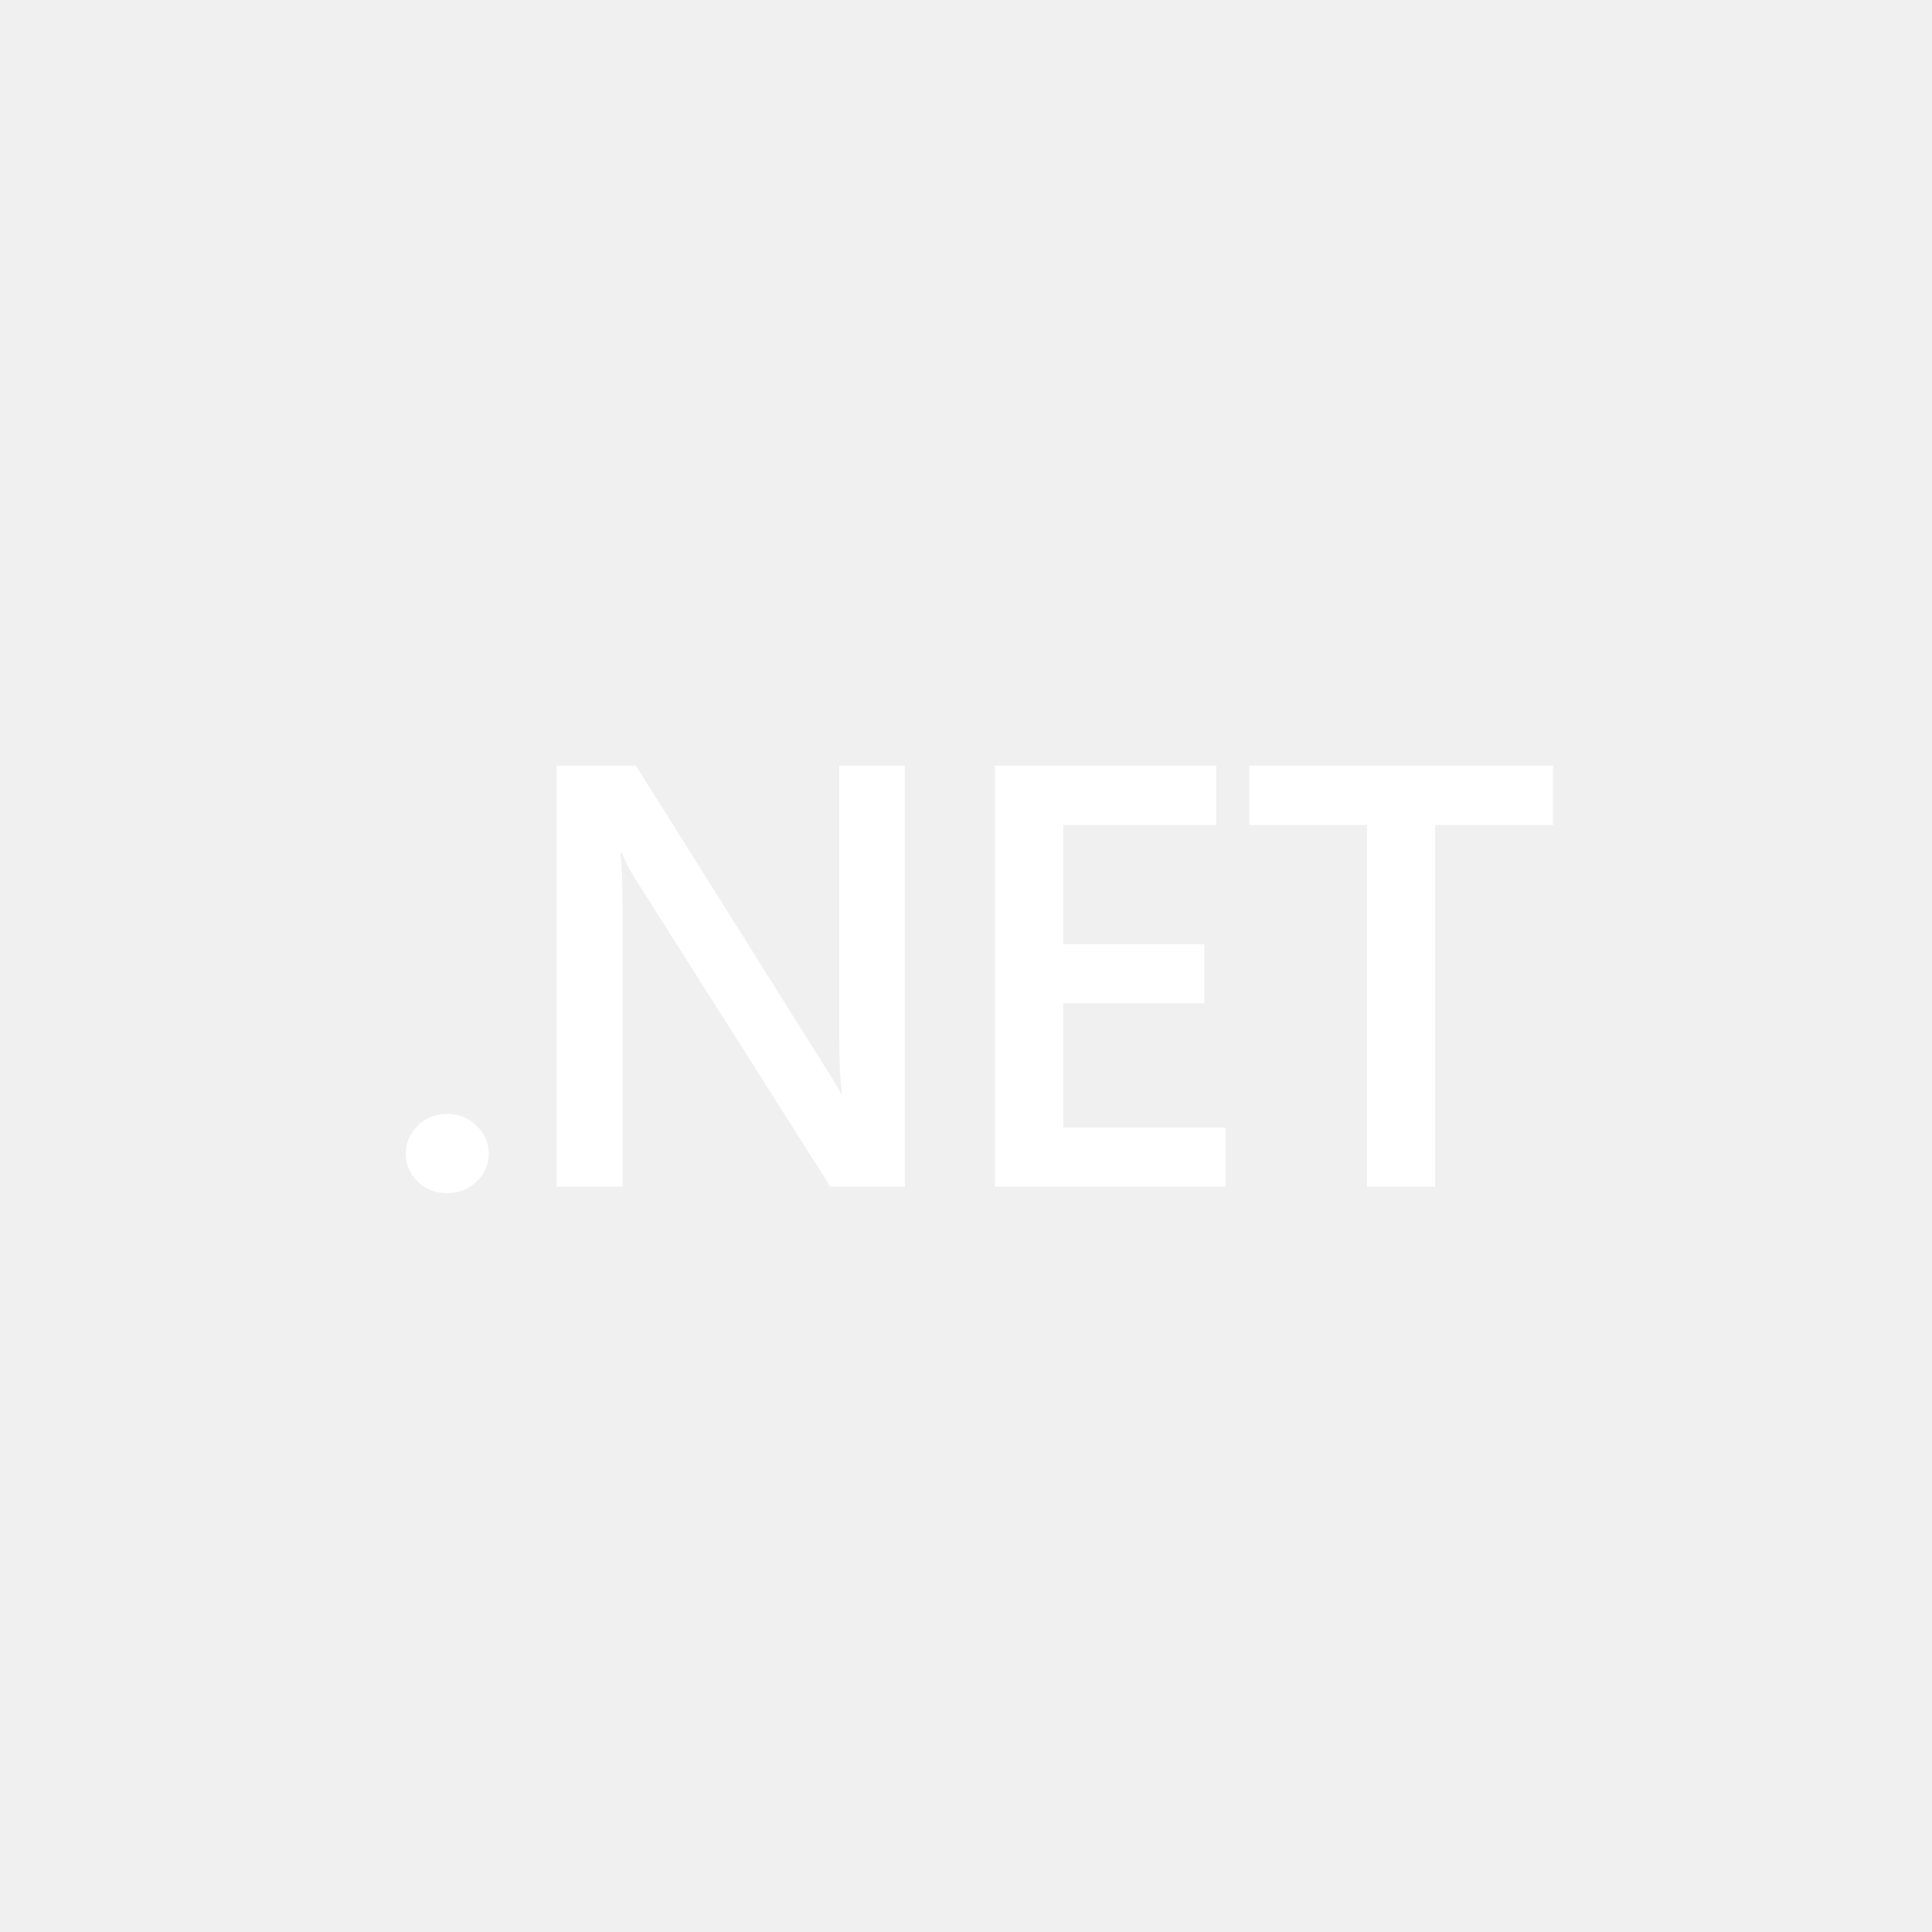
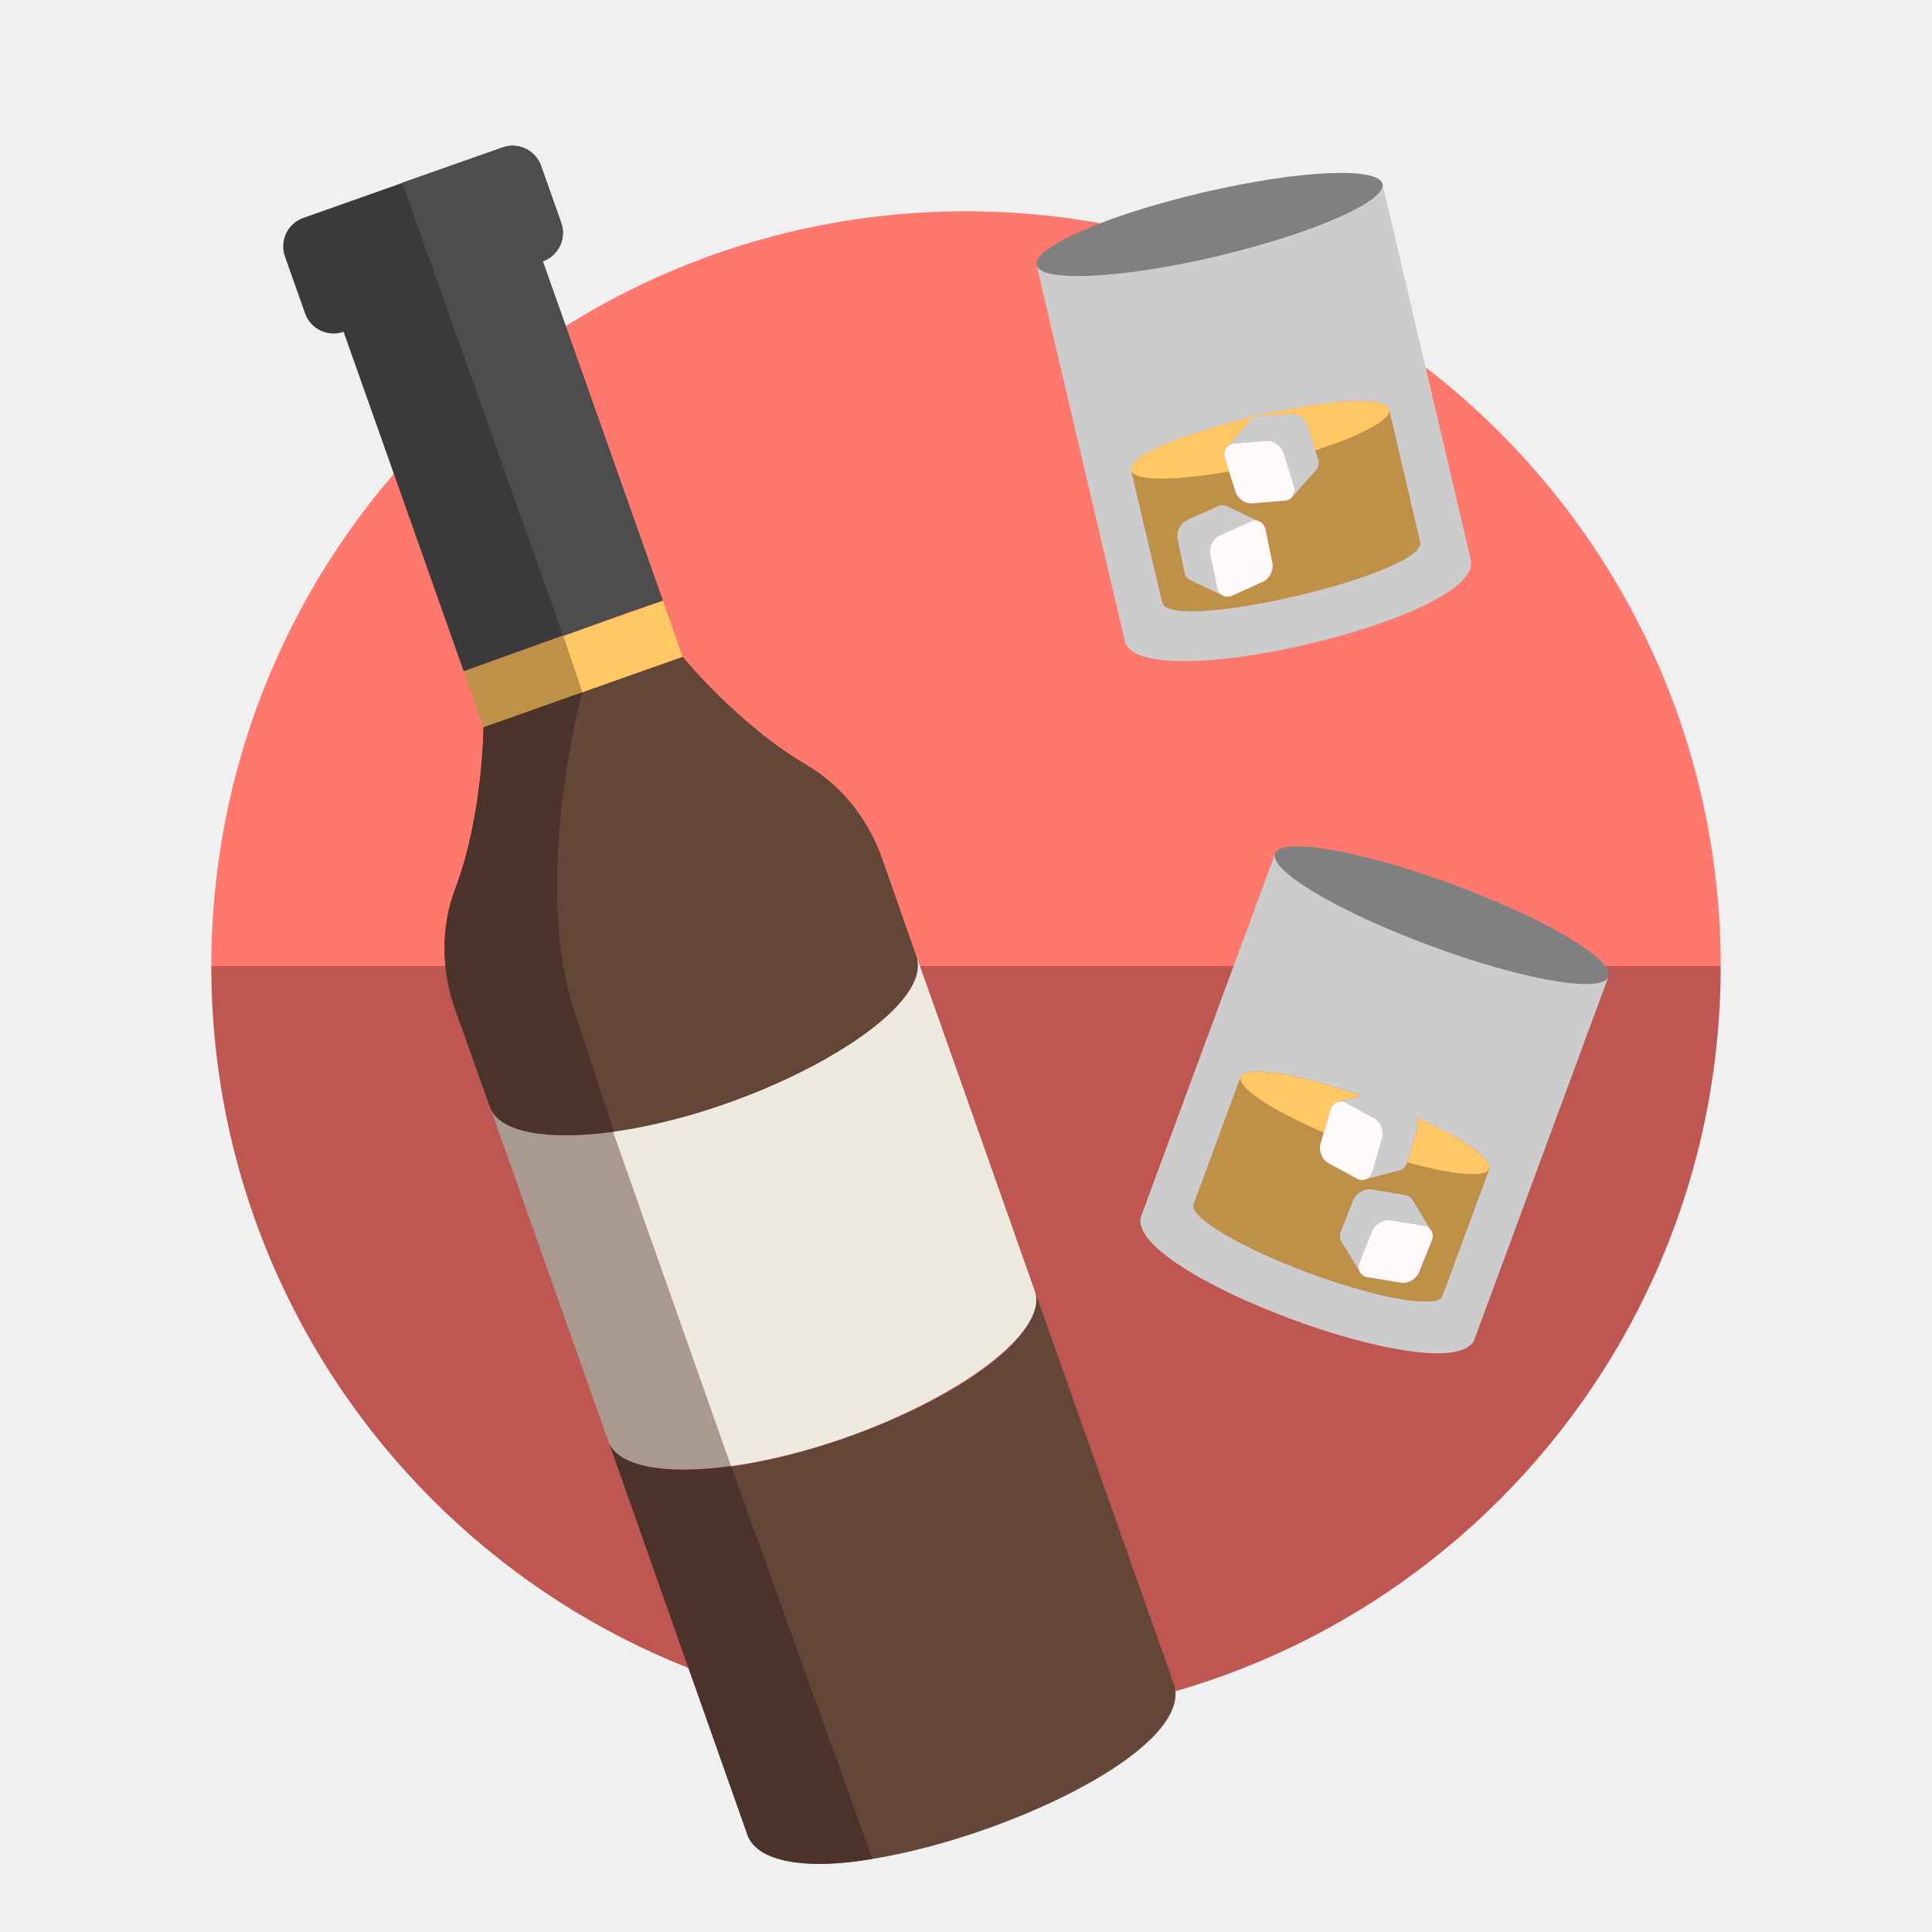
- <svg xmlns="http://www.w3.org/2000/svg" width="456" height="456" viewBox="0 0 456 456" version="1.1" xml:space="preserve" style="fill-rule:evenodd;clip-rule:evenodd;stroke-linejoin:round;stroke-miterlimit:2;">
-   <path d="m 105.5,281.609 c -2.703,0 -5.001,-0.9 -6.893,-2.702 -1.892,-1.848 -2.838,-4.042 -2.838,-6.582 0,-2.587 0.946,-4.804 2.838,-6.652 1.892,-1.848 4.19,-2.772 6.893,-2.772 2.748,0 5.068,0.924 6.96,2.772 1.937,1.848 2.906,4.064 2.906,6.652 0,2.54 -0.968,4.734 -2.906,6.582 -1.892,1.802 -4.212,2.702 -6.96,2.702 z" style="fill:#ffffff;fill-rule:nonzero;stroke-width:0.838" />
-   <path d="M 213.561,280.084 H 195.99 L 149.7,207.054 c -1.171,-1.848 -2.14,-3.765 -2.906,-5.751 h -0.406 c 0.361,2.125 0.541,6.675 0.541,13.65 v 65.132 h -15.543 v -99.36 h 18.719 l 44.737,71.298 c 1.892,2.957 3.109,4.989 3.649,6.098 h 0.27 c -0.45,-2.632 -0.676,-7.09 -0.676,-13.373 v -64.023 h 15.476 z" style="fill:#ffffff;fill-rule:nonzero;stroke-width:0.838" />
-   <path d="m 289.251,280.084 h -54.401 v -99.36 h 52.238 v 13.997 h -36.154 v 28.131 h 33.316 v 13.927 h -33.316 v 29.378 h 38.316 z" style="fill:#ffffff;fill-rule:nonzero;stroke-width:0.838" />
-   <path d="M 366.565,194.721 H 338.722 v 85.363 h -16.084 v -85.363 h -27.775 v -13.997 h 71.701 z" style="fill:#ffffff;fill-rule:nonzero;stroke-width:0.838" />
+ <svg xmlns="http://www.w3.org/2000/svg" version="1.1" id="Uploaded to svgrepo.com" width="800px" height="800px" viewBox="0 0 64 64" xml:space="preserve">
+   <style type="text/css">
+ 	.fandom_een{fill:#FF786E;}
+ 	.fandom_twee{fill:#BE5652;}
+ 	.fandom_drie{fill:#BE9148;}
+ 	.fandom_vier{fill:#FFC865;}
+ 	.fandom_elf{fill:#4B322A;}
+ 	.fandom_twaalf{fill:#644638;}
+ 	.fandom_dertien{fill:#AA9991;}
+ 	.fandom_veertien{fill:#EFEAE0;}
+ 	.fandom_vijftien{fill:#3A3A3A;}
+ 	.fandom_zestien{fill:#4D4D4D;}
+ 	.fandom_achttien{fill:#808080;}
+ 	.fandom_negentien{fill:#CCCCCC;}
+ 	.fandom_twintig{fill:#FFFAFA;}
+ 	.st0{fill:#666666;}
+ 	.st1{fill:#6BC4D2;}
+ 	.st2{fill:#508D9B;}
+ 	.st3{fill:#018273;}
+ 	.st4{fill:#8579A3;}
+ 	.st5{fill:#685683;}
+ 	.st6{fill:#00B3AA;}
+ </style>
+   <g>
+     <g>
+       <path class="fandom_een" d="M32,7C18.193,7,7,18.193,7,32h50C57,18.193,45.807,7,32,7z" />
+       <path class="fandom_twee" d="M32,57c13.807,0,25-11.193,25-25H7C7,45.807,18.193,57,32,57z" />
+     </g>
+     <g>
+       <path class="fandom_vijftien" d="M17.981,8.656c0.521-0.184,0.794-0.755,0.609-1.276l-0.667-1.886    c-0.184-0.521-0.756-0.793-1.276-0.609l-6.599,2.334C9.527,7.403,9.255,7.975,9.439,8.495l0.667,1.886    c0.184,0.521,0.756,0.793,1.276,0.609l3.979,11.249c0,0,6.58-2.388,6.599-2.334L17.981,8.656z" />
+       <path class="fandom_achttien" d="M53.281,32.357c-0.207,0.561-2.847,0.103-5.896-1.024s-5.353-2.495-5.145-3.056    c0.207-0.561,2.847-0.103,5.896,1.024S53.488,31.795,53.281,32.357z M39.82,6.383c-3.164,0.743-5.619,1.818-5.482,2.4    c0.137,0.582,2.813,0.452,5.977-0.291c3.164-0.743,5.619-1.818,5.482-2.4C45.66,5.51,42.984,5.64,39.82,6.383z" />
+       <path class="fandom_zestien" d="M21.96,19.904L17.981,8.656c0.521-0.184,0.794-0.755,0.609-1.276l-0.667-1.886    c-0.184-0.521-0.756-0.793-1.276-0.609l-3.322,1.167l5.335,15.02C18.714,21.052,21.941,19.85,21.96,19.904z" />
+       <path class="fandom_twaalf" d="M16.254,36.732l-1.174-3.291c-0.457-1.291-0.488-2.71-0.003-3.99    c0.929-2.452,0.938-5.363,0.938-5.363l6.599-2.334c0,0,1.837,2.259,4.101,3.581c1.182,0.69,2.05,1.814,2.507,3.104l1.156,3.297    C31.028,34.835,18.154,39.644,16.254,36.732z M38.902,55.836c0,0-4.6-13.022-4.605-13.017c0.418,3.354-12.436,7.788-14.102,5.024    c-0.006,0.002,4.583,12.988,4.583,12.988C26.063,63.755,39.75,58.95,38.902,55.836z" />
+       <path class="fandom_dertien" d="M20.305,37.489c-2.113,0.291-3.698,0.045-4.051-0.757l3.918,11.077    c0.352,0.801,1.933,1.048,4.042,0.759L20.305,37.489z" />
+       <path class="fandom_veertien" d="M34.296,42.814c0,0-3.908-11.081-3.918-11.077c0.515,1.893-5.2,5.083-10.072,5.756l3.907,11.073    C29.158,47.889,34.806,44.689,34.296,42.814z" />
+       <path class="fandom_elf" d="M20.339,37.489c-2.113,0.291-3.732,0.045-4.085-0.757l-1.174-3.291    c-0.457-1.291-0.488-2.71-0.003-3.99c0.929-2.452,0.938-5.363,0.938-5.363l3.272-1.157c-0.135,0.497-1.572,6.135-0.337,10.343    L20.339,37.489z M24.214,48.568c-2.077,0.285-3.635,0.047-4.019-0.725c-0.006,0.002,4.583,12.988,4.583,12.988    c0.357,0.812,1.885,1.144,4.124,0.747L24.214,48.568z" />
+       <path class="fandom_negentien" d="M47.309,40.655c-0.042-0.027-0.091-0.046-0.146-0.055l-1.094-0.179    c-0.258-0.042-0.528,0.128-0.618,0.354l-0.416,1.037c-0.05,0.124-0.04,0.244,0.017,0.336l-0.625-1.022    c-0.056-0.092-0.066-0.212-0.017-0.336l0.416-1.037c0.093-0.231,0.365-0.395,0.618-0.354l1.094,0.179    c0.103,0.017,0.195,0.07,0.251,0.161l0.625,1.022C47.387,40.718,47.351,40.682,47.309,40.655z M43.315,14.081    c-0.082-0.22-0.33-0.395-0.556-0.376c-0.001,0-1.083,0.092-1.098,0.093c-0.093,0.012-0.165,0.052-0.215,0.108l-0.804,0.9    c0.055-0.061,0.134-0.102,0.233-0.11l1.076-0.091c0.19-0.016,0.377,0.1,0.48,0.235c0.001,0.001,0.377,1.1,0.429,1.266    c0.04,0.128,0.027,0.267-0.062,0.366l0.804-0.9c0.079-0.089,0.1-0.212,0.072-0.331C43.666,15.205,43.323,14.101,43.315,14.081z     M41.721,17.272l-1.085-0.508c-0.095-0.044-0.201-0.039-0.298,0.004l-1.011,0.455c-0.234,0.106-0.371,0.393-0.32,0.637    l0.225,1.095c0.027,0.131,0.101,0.225,0.199,0.271l1.085,0.508c-0.098-0.046-0.173-0.14-0.199-0.271l-0.225-1.095    c-0.049-0.238,0.082-0.529,0.32-0.637l1.011-0.455C41.527,17.23,41.636,17.232,41.721,17.272z M37.263,21.236L34.338,8.783    c0.137,0.582,2.813,0.452,5.977-0.291c3.164-0.743,5.619-1.818,5.482-2.4l2.925,12.453C49.175,20.476,37.716,23.165,37.263,21.236    z M47.049,17.982c0.001-0.005-1.027-4.388-1.032-4.407c-0.243-1.035-8.79,0.965-8.545,2.007c0.005,0.022,1.035,4.402,1.038,4.406    C38.938,20.945,47.092,19.03,47.049,17.982z M53.281,32.357l-4.433,11.999c-0.686,1.858-11.729-2.218-11.041-4.08l4.433-11.999    c-0.207,0.561,2.096,1.929,5.145,3.056C50.434,32.46,53.074,32.918,53.281,32.357z M49.335,38.718    c0.12-0.325-0.891-1.014-2.415-1.699c0.046,0.128,0.067,0.23,0.028,0.372c-0.002,0.007-0.324,1.11-0.325,1.114    c-0.001,0.003-0.002,0.007-0.003,0.01c-0.041,0.123-0.124,0.224-0.25,0.257c-0.103,0.027-1.263,0.334-1.161,0.304    c-0.082,0.023-0.174,0.014-0.262-0.034L44,38.524c-0.215-0.117-0.324-0.401-0.251-0.651l0.103-0.351l0,0l0.219-0.752    c0.043-0.148,0.145-0.247,0.266-0.274c-0.004,0.001,0.762-0.201,0.762-0.201c-2.1-0.734-3.852-1.013-3.997-0.62    c-0.008,0.021-1.566,4.242-1.566,4.247c-0.071,0.435,1.62,1.429,3.844,2.25c2.223,0.822,4.155,1.166,4.384,0.79    C47.767,42.959,49.324,38.75,49.335,38.718z" />
+       <path class="fandom_drie" d="M22.614,21.754l-6.599,2.334l-0.654-1.85l6.599-2.334L22.614,21.754z M49.333,38.723l-1.562,4.228    c-0.002,0.004-0.004,0.008-0.008,0.012c-0.229,0.377-2.16,0.032-4.384-0.79c-2.224-0.822-3.915-1.815-3.844-2.25    c0-0.005,0-0.01,0.002-0.014l1.562-4.228c0-0.001,0.001-0.002,0.001-0.002c-0.12,0.35,1.048,1.113,2.75,1.843l-0.103,0.351    c-0.073,0.25,0.037,0.533,0.251,0.651l0.948,0.518c0.088,0.048,0.18,0.058,0.262,0.034c-0.102,0.03,1.058-0.278,1.161-0.304    c0.126-0.033,0.209-0.134,0.25-0.257c0.001-0.003,0.002-0.007,0.003-0.01C48.108,38.919,49.212,39.028,49.333,38.723z     M47.413,40.76l-0.625-1.022c-0.057-0.092-0.149-0.144-0.251-0.161l-1.094-0.179c-0.248-0.04-0.523,0.118-0.618,0.354L44.41,40.79    c-0.05,0.124-0.04,0.244,0.017,0.336l0.625,1.022c-0.001-0.002-0.002-0.004-0.003-0.006c0.051,0.087,0.141,0.15,0.262,0.17    l1.094,0.179c0.24,0.039,0.516-0.119,0.611-0.355l0.416-1.037C47.529,40.852,47.352,40.661,47.413,40.76z M47.049,17.982    c0.042,1.049-8.111,2.963-8.539,2.006c-0.003-0.004-1.037-4.402-1.037-4.402c0.092,0.354,1.455,0.35,3.244,0.031l0.203,0.655    c0.077,0.248,0.325,0.424,0.569,0.404c0.249-0.021,1.169-0.038,1.314-0.208c-0.002,0.002-0.003,0.004-0.004,0.006l0.804-0.9    c0.086-0.096,0.101-0.227,0.066-0.352c-0.004-0.013-0.091-0.294-0.095-0.307c1.502-0.478,2.512-1.009,2.443-1.335    C46.018,13.579,47.05,17.977,47.049,17.982z M42.147,18.639l-0.225-1.095c-0.028-0.136-0.108-0.233-0.211-0.277    c0.003,0.001,0.007,0.003,0.01,0.004l-1.085-0.508c-0.096-0.045-0.203-0.038-0.298,0.004l-1.011,0.455    c-0.23,0.104-0.371,0.389-0.32,0.636l0.225,1.095c0.027,0.131,0.101,0.225,0.199,0.271l1.085,0.508    c-0.002-0.001-0.004-0.002-0.006-0.003c0.09,0.045,0.201,0.047,0.312-0.003l1.011-0.455    C42.055,19.173,42.198,18.889,42.147,18.639z" />
+       <path class="fandom_vier" d="M49.335,38.718c-0.114,0.31-1.222,0.203-2.712-0.214c0.001-0.004,0.323-1.107,0.325-1.114    c0.039-0.141,0.018-0.243-0.028-0.372C48.444,37.704,49.455,38.393,49.335,38.718z M44.07,36.77    c0.043-0.148,0.145-0.247,0.266-0.274c-0.004,0.001,0.762-0.201,0.762-0.201c-2.1-0.734-3.852-1.013-3.997-0.62    c-0.129,0.348,1.041,1.114,2.749,1.846L44.07,36.77z M46.017,13.575c-0.243-1.035-8.79,0.965-8.545,2.007    c0.084,0.357,1.45,0.355,3.245,0.034l-0.137-0.443c-0.046-0.147-0.016-0.285,0.07-0.375c-0.002,0.003-0.005,0.005-0.008,0.008    l0.804-0.9c0.06-0.068,0.142-0.102,0.233-0.11l1.076-0.091c0.238-0.021,0.494,0.169,0.569,0.404l0.25,0.805    C45.082,14.433,46.094,13.901,46.017,13.575z M19.287,22.931l3.327-1.177l-0.654-1.85l-3.3,1.167    C18.66,21.072,19.294,22.908,19.287,22.931z" />
+       <path class="fandom_twintig" d="M47.163,40.6c0.24,0.039,0.363,0.262,0.268,0.499l-0.416,1.037    c-0.095,0.236-0.371,0.394-0.61,0.355l-1.094-0.179c-0.247-0.04-0.371-0.264-0.276-0.5l0.416-1.037    c0.095-0.236,0.371-0.394,0.618-0.354L47.163,40.6z M44.58,36.536c-0.215-0.117-0.439-0.007-0.51,0.235l-0.322,1.103    c-0.073,0.25,0.037,0.533,0.251,0.651l0.948,0.518c0.208,0.113,0.437,0.015,0.51-0.235l0.322-1.103    c0.07-0.241-0.044-0.537-0.251-0.651L44.58,36.536z M40.875,14.696c-0.244,0.021-0.37,0.237-0.296,0.477l0.34,1.097    c0.077,0.248,0.325,0.425,0.569,0.404l1.076-0.091c0.236-0.02,0.373-0.229,0.296-0.477l-0.34-1.097    c-0.075-0.24-0.333-0.424-0.569-0.404L40.875,14.696z M40.413,17.731c-0.229,0.103-0.372,0.387-0.32,0.637l0.225,1.095    c0.051,0.249,0.277,0.368,0.506,0.265l1.011-0.455c0.221-0.1,0.364-0.384,0.313-0.633l-0.225-1.095    c-0.051-0.25-0.277-0.368-0.498-0.268L40.413,17.731z" />
+     </g>
+   </g>
</svg>
